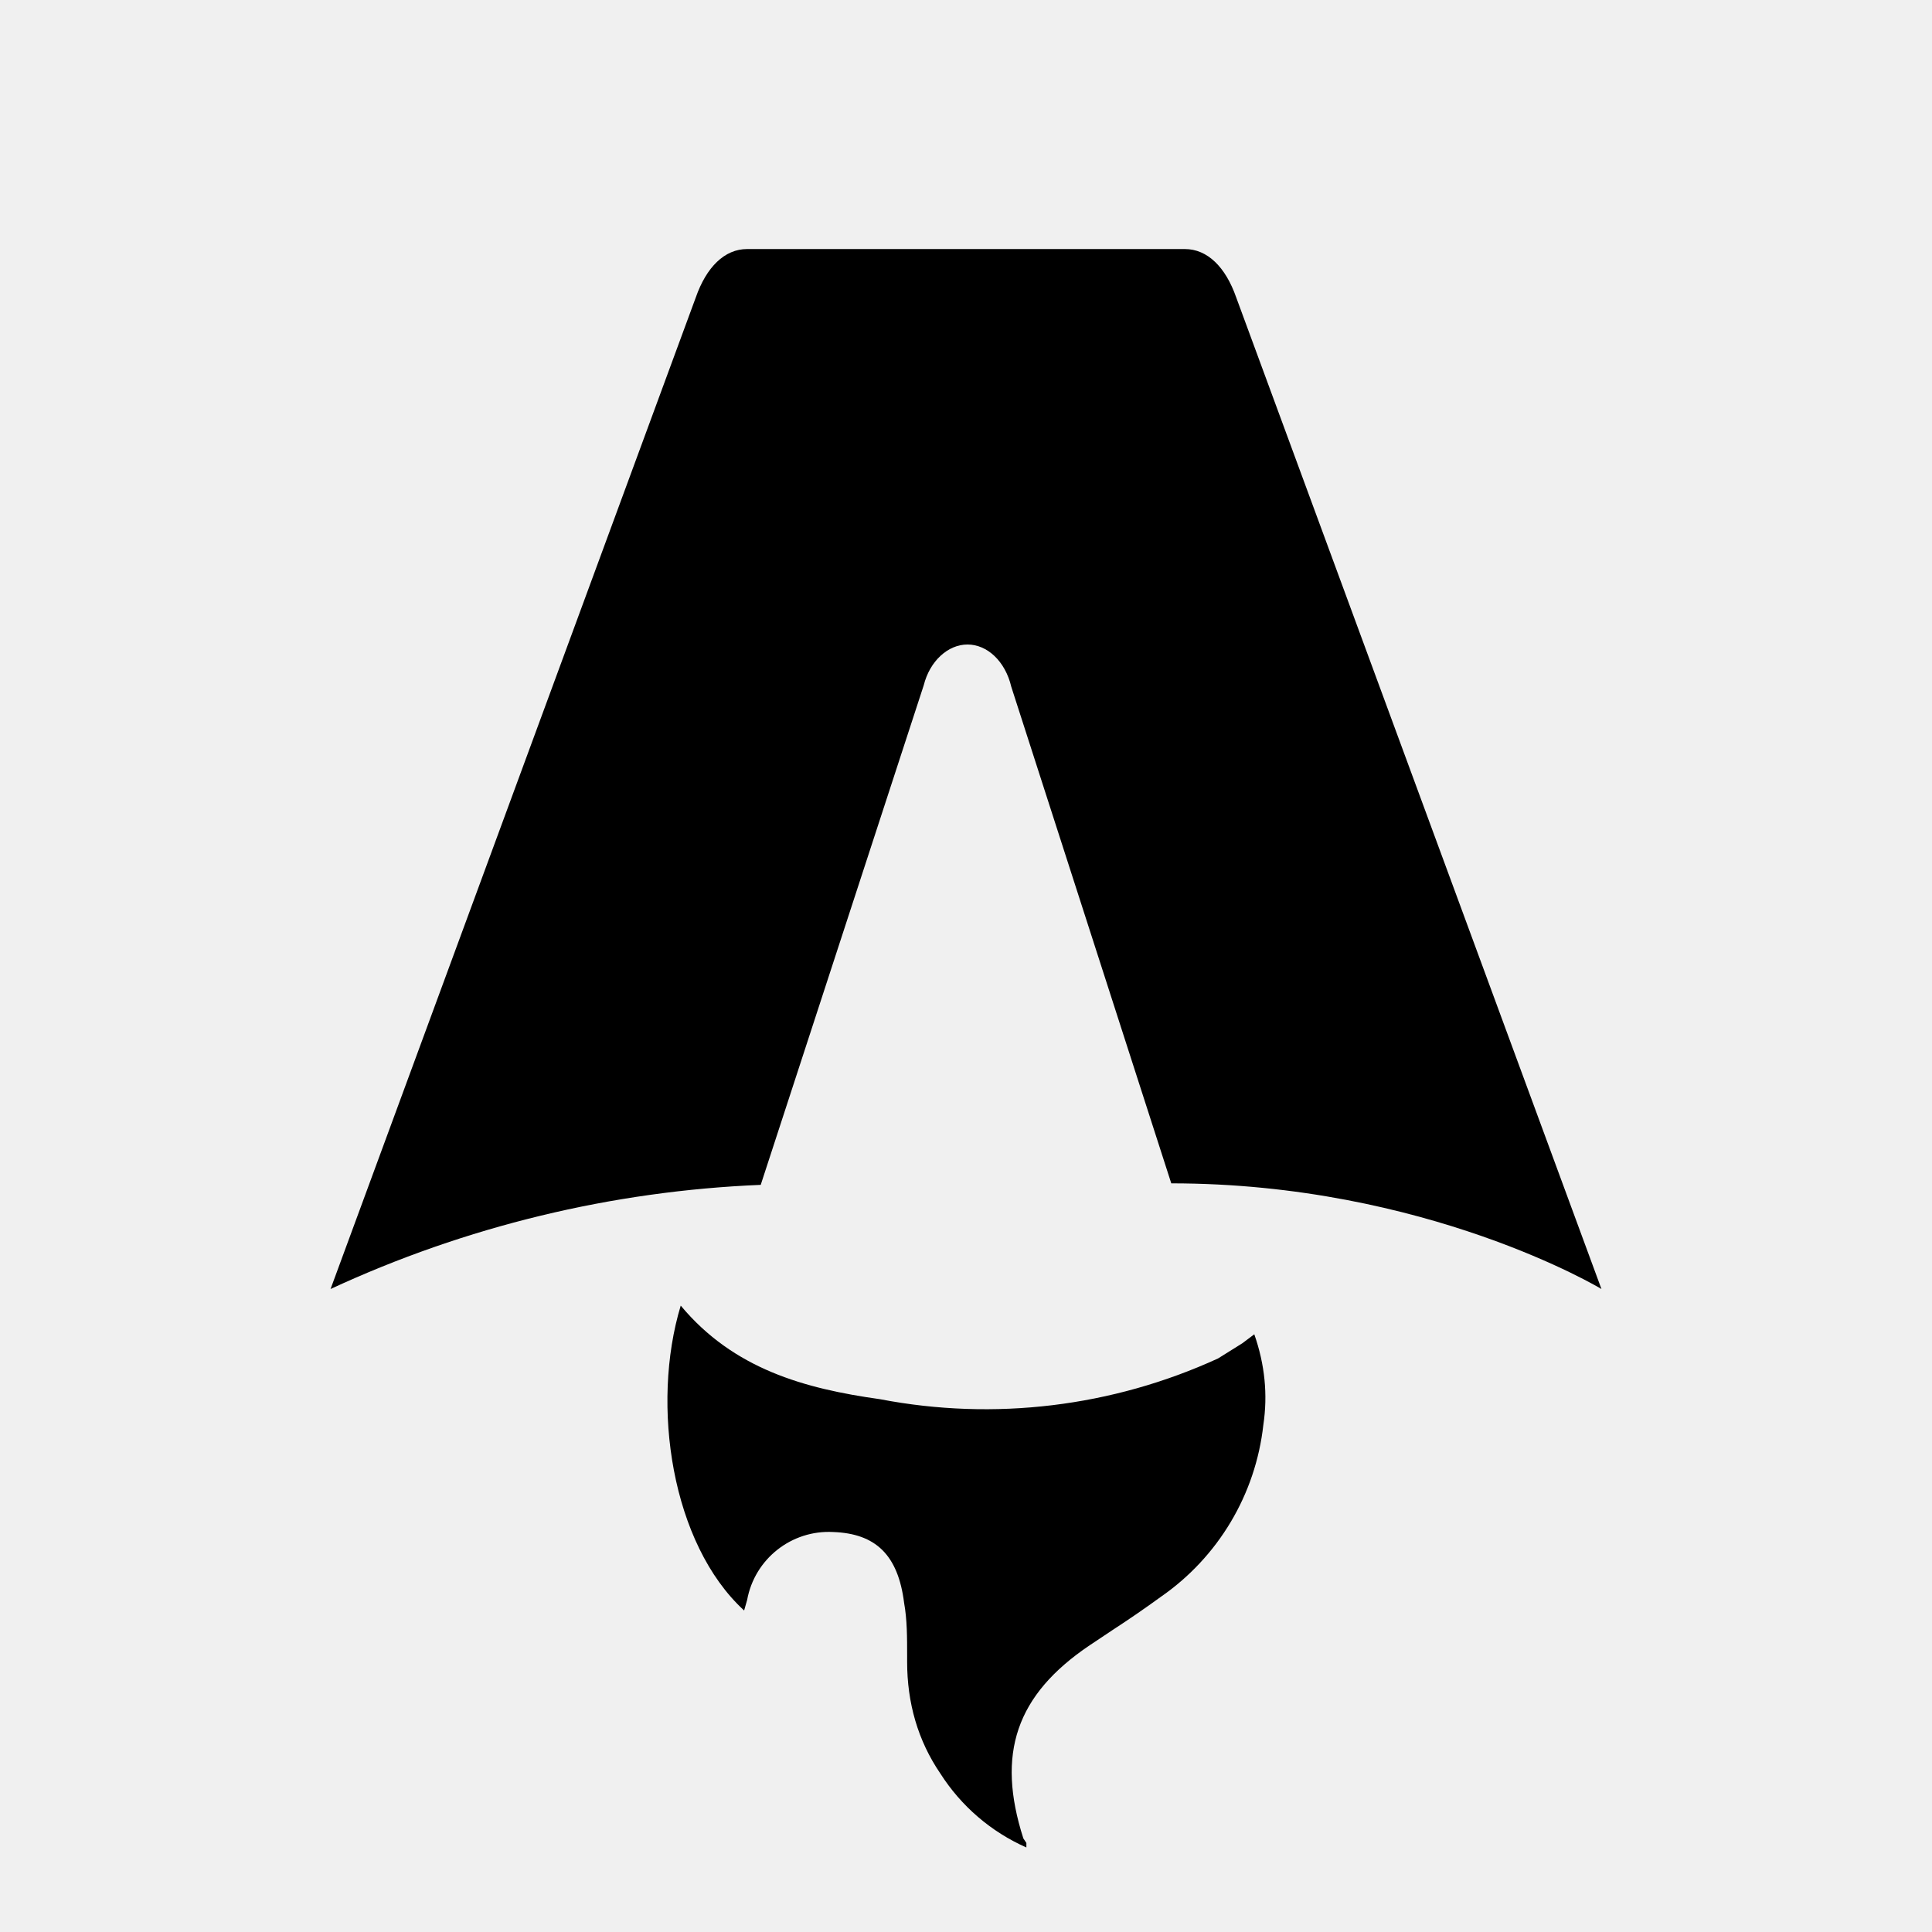
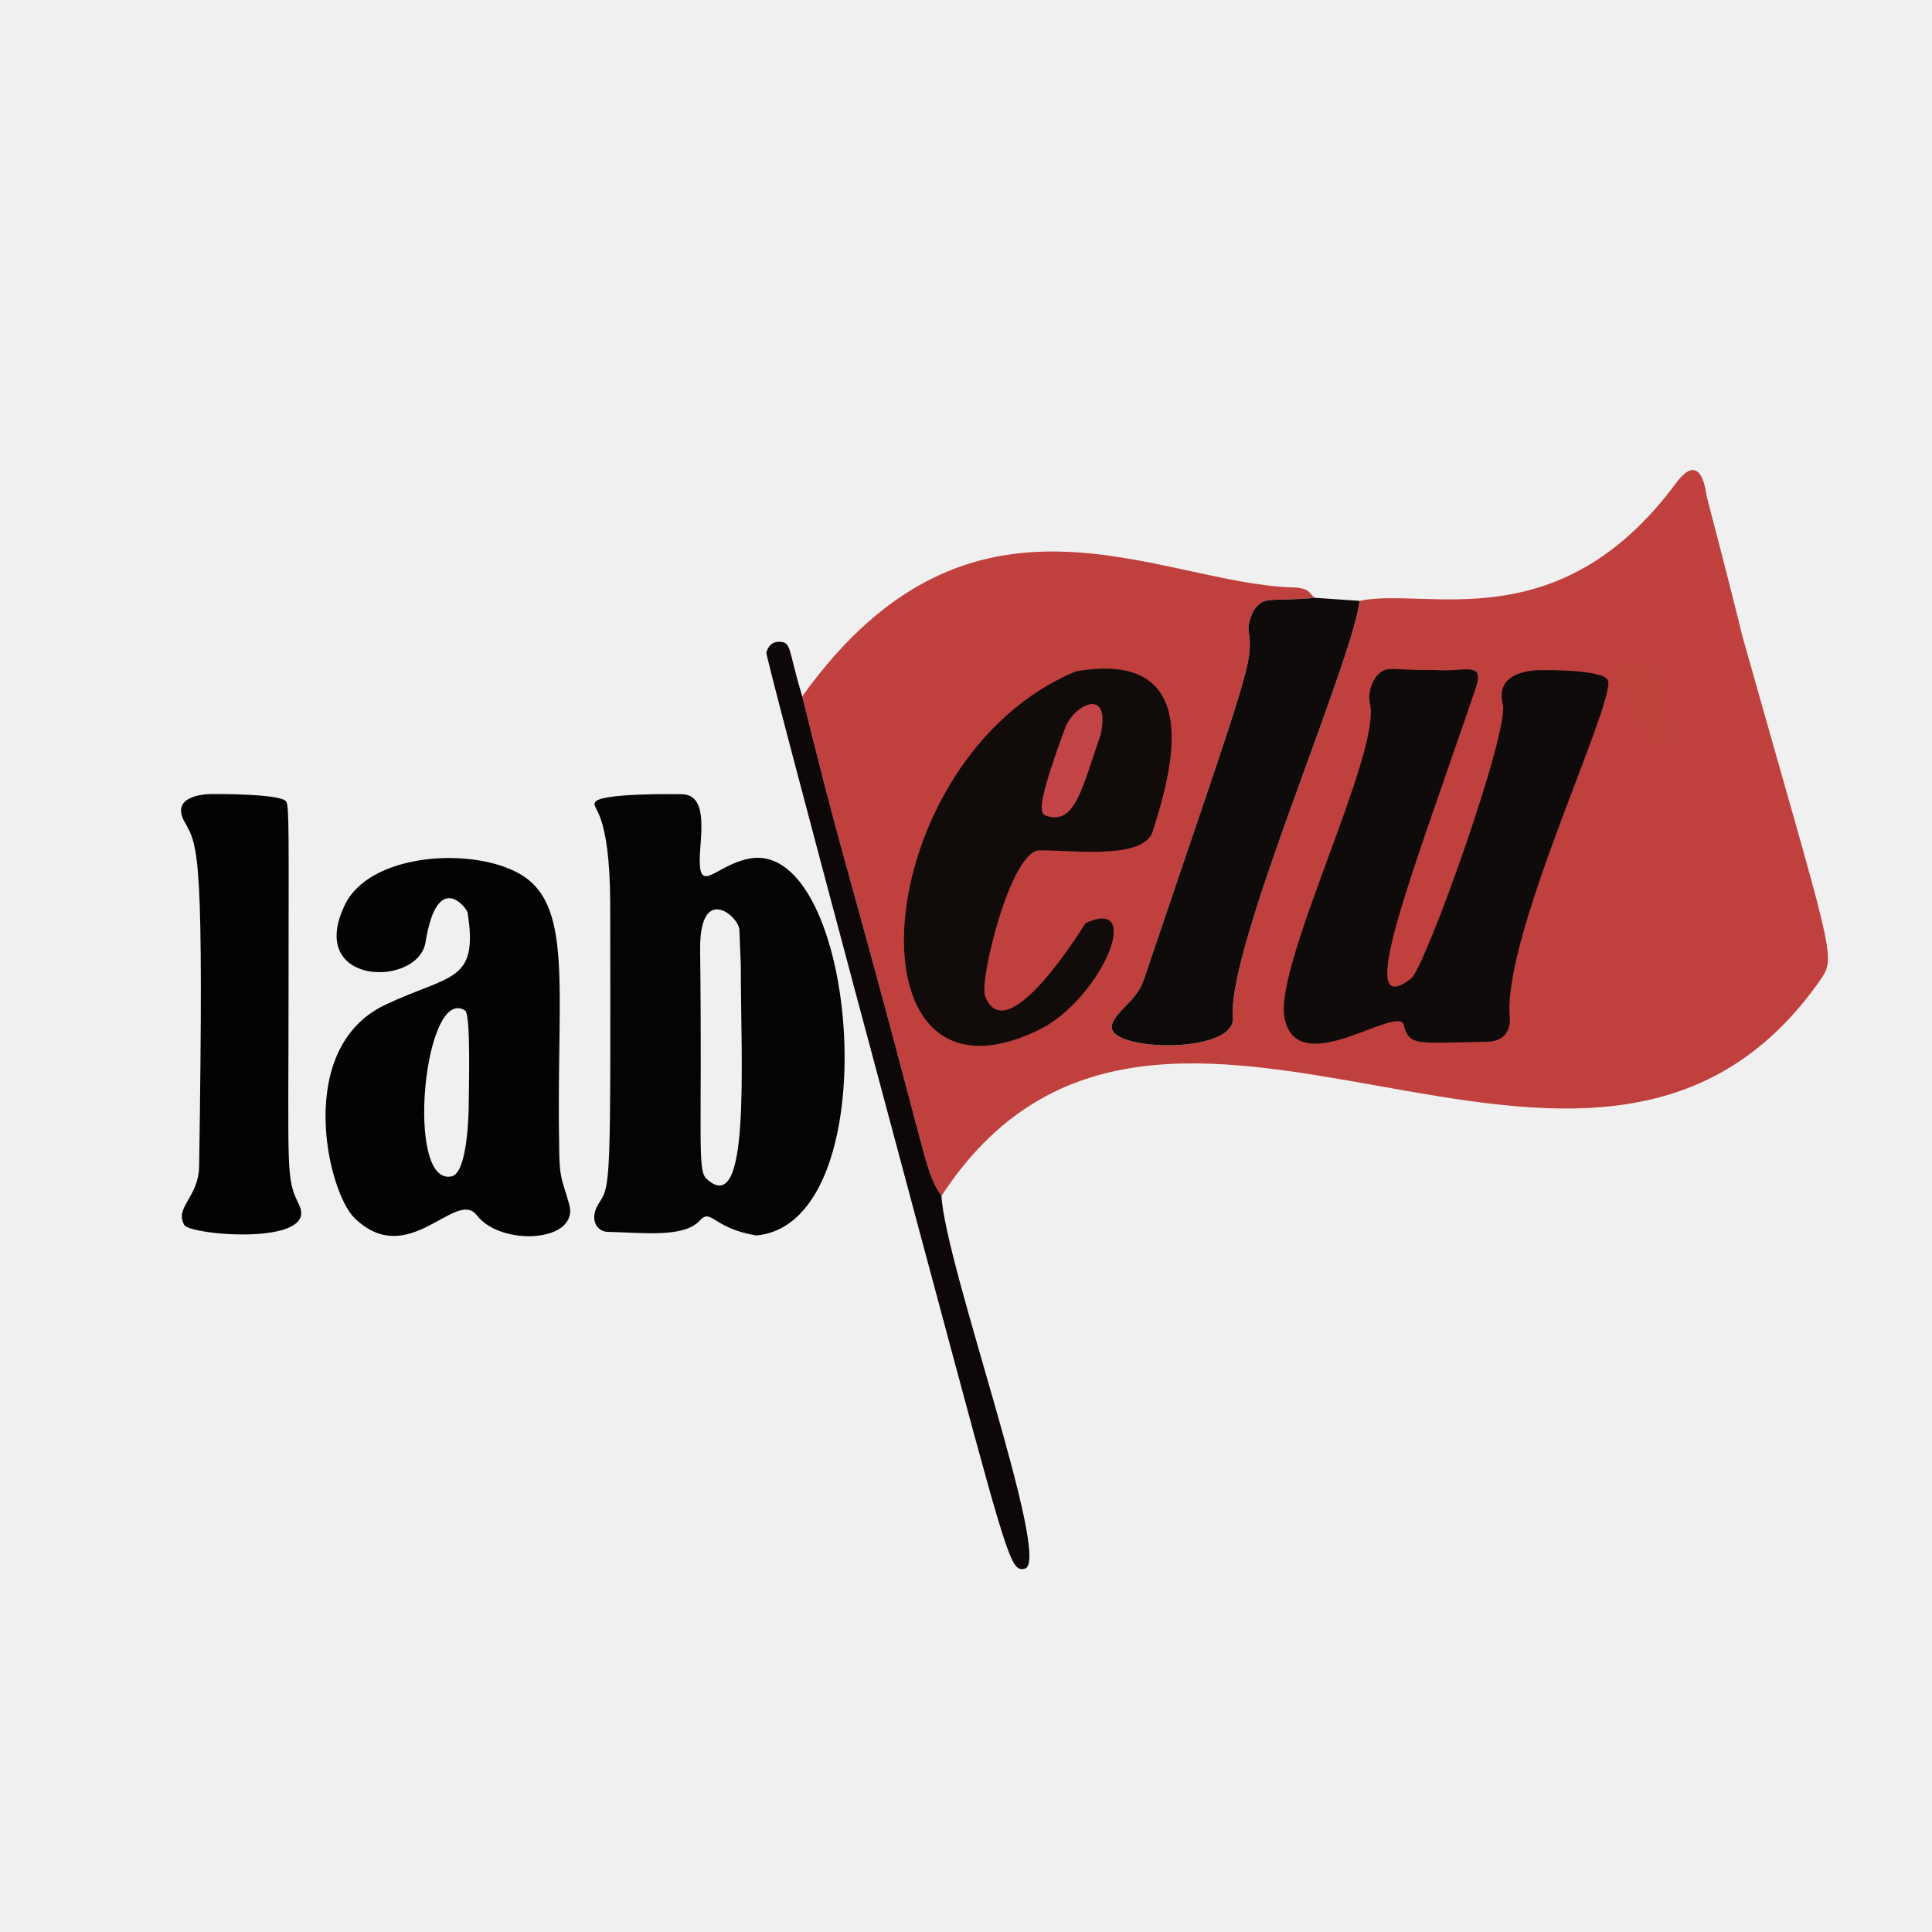
- <svg xmlns="http://www.w3.org/2000/svg" fill="none" viewBox="0 0 128 128">
-   <path d="M50.4 78.5a75.1 75.1 0 0 0-28.5 6.9l24.2-65.7c.7-2 1.9-3.2 3.4-3.2h29c1.5 0 2.7 1.2 3.4 3.2l24.2 65.7s-11.6-7-28.5-7L67 45.5c-.4-1.7-1.6-2.8-2.9-2.8-1.3 0-2.5 1.1-2.9 2.7L50.4 78.5Zm-1.1 28.2Zm-4.2-20.2c-2 6.6-.6 15.8 4.2 20.2a17.5 17.5 0 0 1 .2-.7 5.5 5.5 0 0 1 5.7-4.5c2.8.1 4.3 1.5 4.7 4.7.2 1.1.2 2.3.2 3.5v.4c0 2.7.7 5.2 2.2 7.4a13 13 0 0 0 5.7 4.9v-.3l-.2-.3c-1.8-5.6-.5-9.5 4.4-12.8l1.5-1a73 73 0 0 0 3.2-2.2 16 16 0 0 0 6.8-11.4c.3-2 .1-4-.6-6l-.8.6-1.6 1a37 37 0 0 1-22.4 2.7c-5-.7-9.7-2-13.2-6.2Z" />
-   <style>
-         path { fill: #000; }
-         @media (prefers-color-scheme: dark) {
-             path { fill: #FFF; }
-         }
-     </style>
+ <svg xmlns="http://www.w3.org/2000/svg" width="100%" height="100%" viewBox="0 0 246 246" version="1.1" xml:space="preserve" style="fill-rule:evenodd;clip-rule:evenodd;stroke-linejoin:round;stroke-miterlimit:2;">
+   <g id="favicon.jpeg">
+     <path d="M167.488,76.122c-5.996,0.504 -6.243,-0.214 -7.583,1.235c-0.576,0.623 -1.016,2.278 -0.937,2.821c0.615,4.194 0.341,4.216 -13.338,44.591c-0.909,2.683 -3.365,3.779 -4.022,5.634c-1.239,3.494 15.827,3.985 15.383,-0.881c-0.794,-8.713 15.077,-44.753 16.13,-53.018c8.481,-1.793 25.291,5.247 40.303,-15.006c3.297,-4.448 3.828,1.483 3.891,1.724c0.373,1.424 3.208,12.242 4.551,17.824c11.353,40.25 12.023,40.695 9.979,43.635c-29.31,42.148 -84.052,-15.193 -111.968,27.595c-2.016,-3.051 -1.514,-3.224 -8.621,-29.322c-3.609,-13.254 -4.843,-17.04 -9.106,-34.287c21.583,-30.124 45.059,-14.414 62.48,-13.87c2.41,0.075 2.017,0.936 2.857,1.325Z" style="fill:#c0403d;" />
+     <path d="M96.304,157.309c-5.62,-0.921 -5.687,-3.537 -7.211,-1.889c-2.032,2.196 -7.025,1.544 -11.736,1.43c-1.378,-0.033 -2.404,-1.646 -1.075,-3.687c1.495,-2.296 1.461,-2.469 1.416,-37.875c-0.016,-12.424 -2.448,-12.22 -1.929,-13.148c0.658,-1.174 10.161,-1.027 11.049,-1.014c3.54,0.055 2.266,5.621 2.277,8.456c0.015,4.177 2.124,0.583 6.231,-0.243c13.957,-2.806 18.089,46.41 0.978,47.969Zm-1.977,-34.429c-0.195,-4.335 -0.137,-4.314 -0.211,-4.682c-0.358,-1.79 -5.066,-5.542 -4.968,2.785c0.282,23.857 -0.401,27.985 0.805,29.104c5.649,5.243 4.372,-14.585 4.373,-27.208Z" style="fill:#040404;" />
+     <path d="M71.205,146.602c0.064,3.478 0.308,3.389 1.257,6.687c1.413,4.913 -8.677,5.469 -11.743,1.456c-2.664,-3.487 -8.718,7.053 -15.588,0.336c-3.434,-3.357 -7.681,-21.619 3.901,-27.128c8.257,-3.927 11.934,-2.765 10.503,-11.771c-0.082,-0.518 -3.849,-5.544 -5.35,3.781c-0.933,5.797 -15.287,5.616 -10.26,-4.776c3.082,-6.372 15.463,-7.36 21.771,-4.179c7.56,3.813 5.091,14.55 5.509,35.594Zm-11.525,-5.693c0.007,-2.165 0.286,-11.752 -0.451,-12.23c-5.224,-3.392 -7.728,22.414 -1.725,21.108c2.05,-0.446 2.165,-8.147 2.176,-8.878Z" style="fill:#030303;" />
+     <path d="M182.655,85.31c3.876,0.324 6.456,-1.263 5.235,2.34c-7.841,23.138 -15.754,42.792 -8.202,36.932c1.766,-1.371 12.556,-31.448 11.659,-34.955c-1.074,-4.203 4.122,-4.286 4.627,-4.294c0.715,-0.011 8.727,-0.139 8.818,1.473c0.234,4.146 -13.461,32.49 -12.556,42.715c0.03,0.341 0.272,3.072 -2.918,3.123c-8.939,0.144 -9.837,0.625 -10.589,-2.143c-0.733,-2.697 -13.645,7.313 -15.179,-0.953c-1.273,-6.86 12.331,-33.673 10.893,-39.949c-0.4,-1.745 0.639,-3.308 0.841,-3.516c1.435,-1.481 1.656,-0.673 7.37,-0.774Z" style="fill:#100b0b;" />
+     <path d="M137.006,85.48c17.201,-2.946 11.767,13.982 9.765,20.382c-1.151,3.68 -10.402,2.35 -14.428,2.415c-3.654,0.058 -7.672,16.54 -6.92,18.532c2.753,7.297 12.746,-9.236 12.794,-9.258c7.646,-3.544 1.89,9.786 -5.978,13.6c-25.204,12.219 -21.758,-34.671 4.767,-45.67Z" style="fill:#110b0a;" />
+     <path d="M167.488,76.122c1.878,0.127 3.756,0.255 5.633,0.382c-1.053,8.266 -16.924,44.305 -16.13,53.018c0.443,4.866 -16.622,4.375 -15.383,0.881c0.658,-1.855 3.113,-2.951 4.022,-5.634c13.679,-40.375 13.954,-40.398 13.338,-44.591c-0.08,-0.543 0.361,-2.197 0.937,-2.821c1.34,-1.45 1.587,-0.732 7.583,-1.235Z" style="fill:#100b0b;" />
+     <path d="M36.743,124.778c-0.002,24.979 -0.376,25.136 1.338,28.63c2.577,5.254 -13.861,3.9 -14.622,2.559c-1.267,-2.232 1.837,-3.506 1.898,-7.465c0.607,-39.56 -0.075,-40.747 -1.821,-43.787c-2.068,-3.602 3.104,-3.615 3.507,-3.616c0.756,-0.002 8.697,-0.021 9.402,0.952c0.403,0.557 0.298,5.335 0.298,22.728Z" style="fill:#020202;" />
+     <path d="M102.151,88.667c4.264,17.247 5.497,21.033 9.106,34.287c7.107,26.098 6.605,26.271 8.621,29.322c0.448,8.763 14.197,46.735 10.593,47.464c-1.603,0.325 -1.945,-0.355 -8.724,-25.564c-1.958,-7.282 -24.34,-90.518 -24.168,-91.104c0.398,-1.362 1.402,-1.356 1.568,-1.355c1.696,0.01 1.133,0.812 3.004,6.95Z" style="fill:#0e0707;" />
+     <path d="M140.147,93.526c-2.422,7.055 -3.285,11.448 -6.833,10.386c-0.879,-0.263 -1.539,-0.788 2.316,-11.239c1.076,-2.917 5.863,-5.367 4.517,0.853Z" style="fill:#c24446;" />
+     <path d="M210.031,85.199c0.971,5.739 3.852,9.821 0.717,9.51c-0.372,-0.037 0.387,-0.557 -2.286,-4.08c-0.182,-0.411 -2.101,-4.738 -2.08,-5.214c0.048,-1.098 3.365,-0.286 3.649,-0.217Z" style="fill:#bd433a;" />
+   </g>
</svg>
